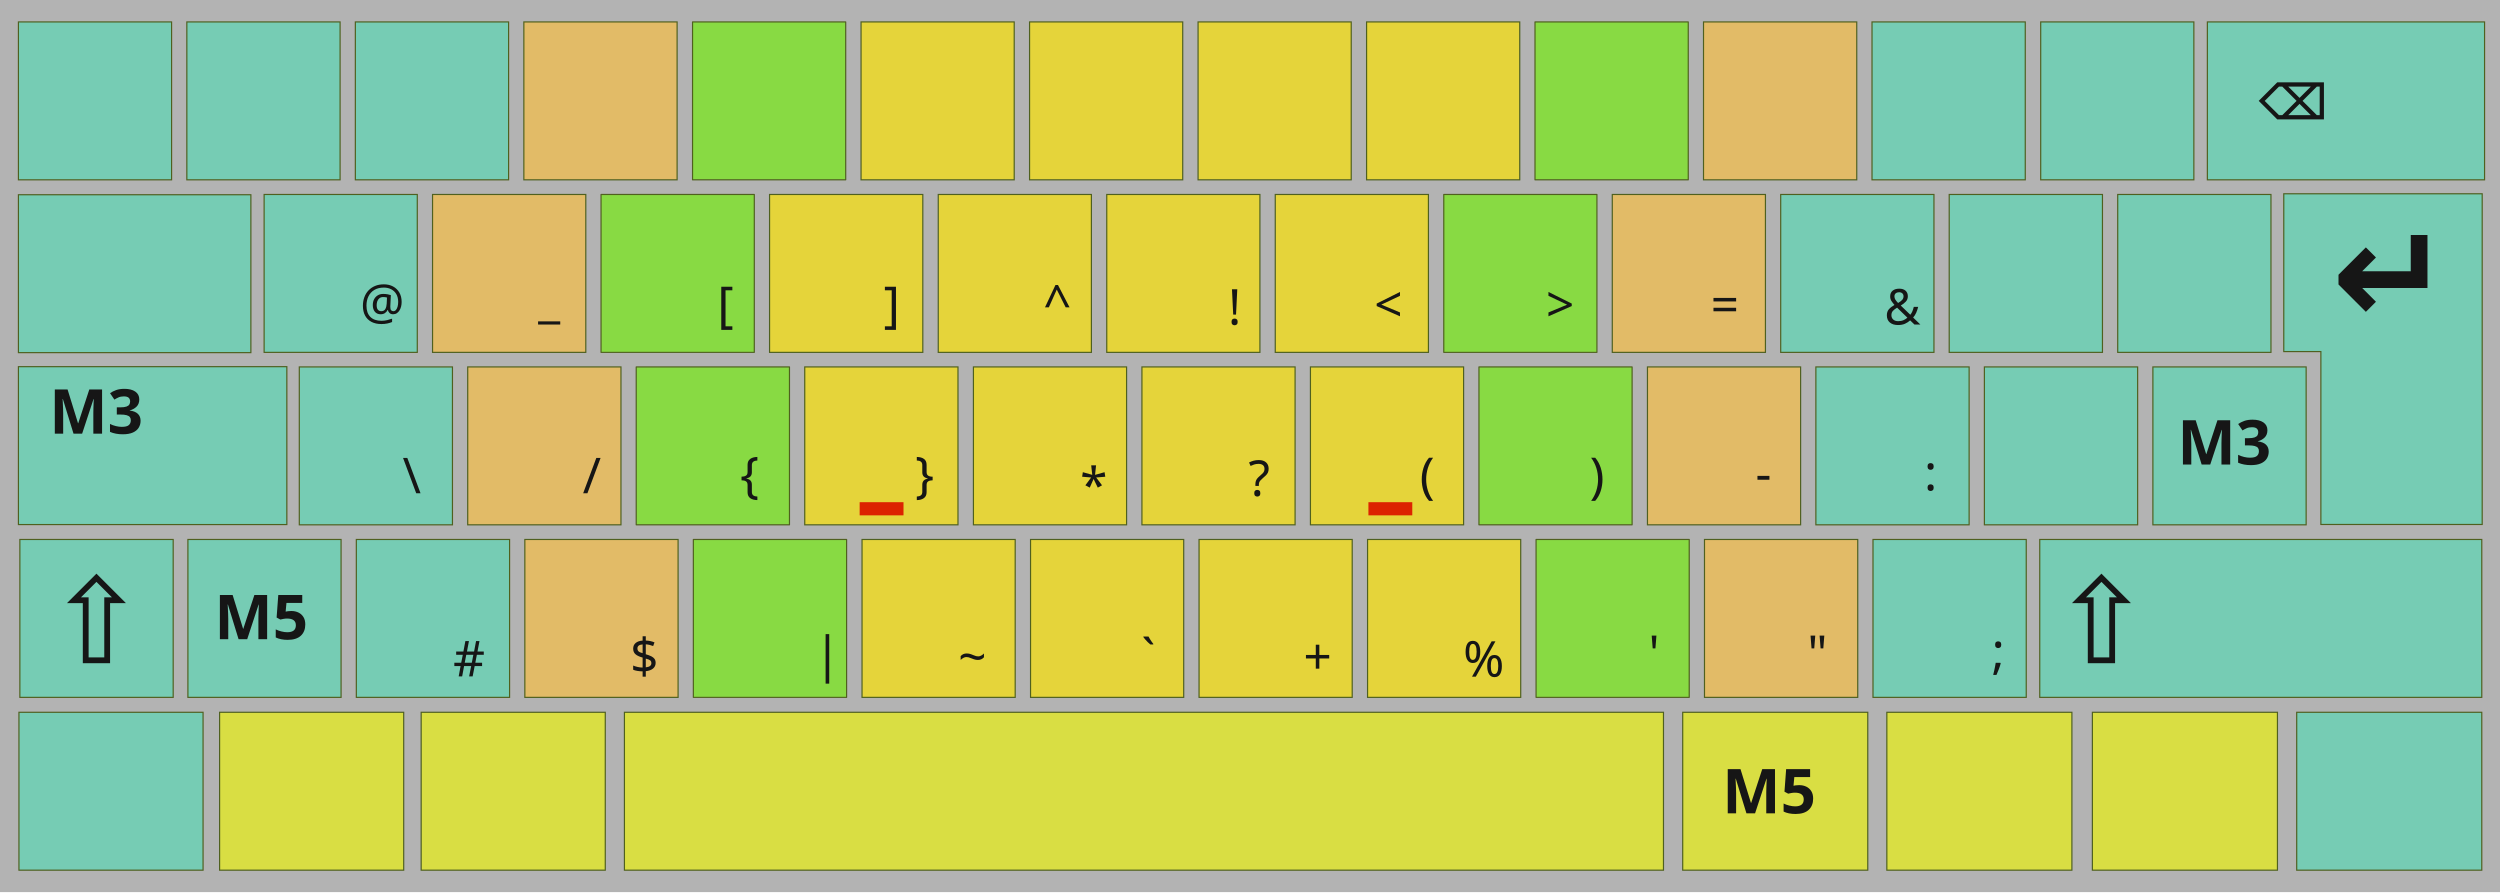
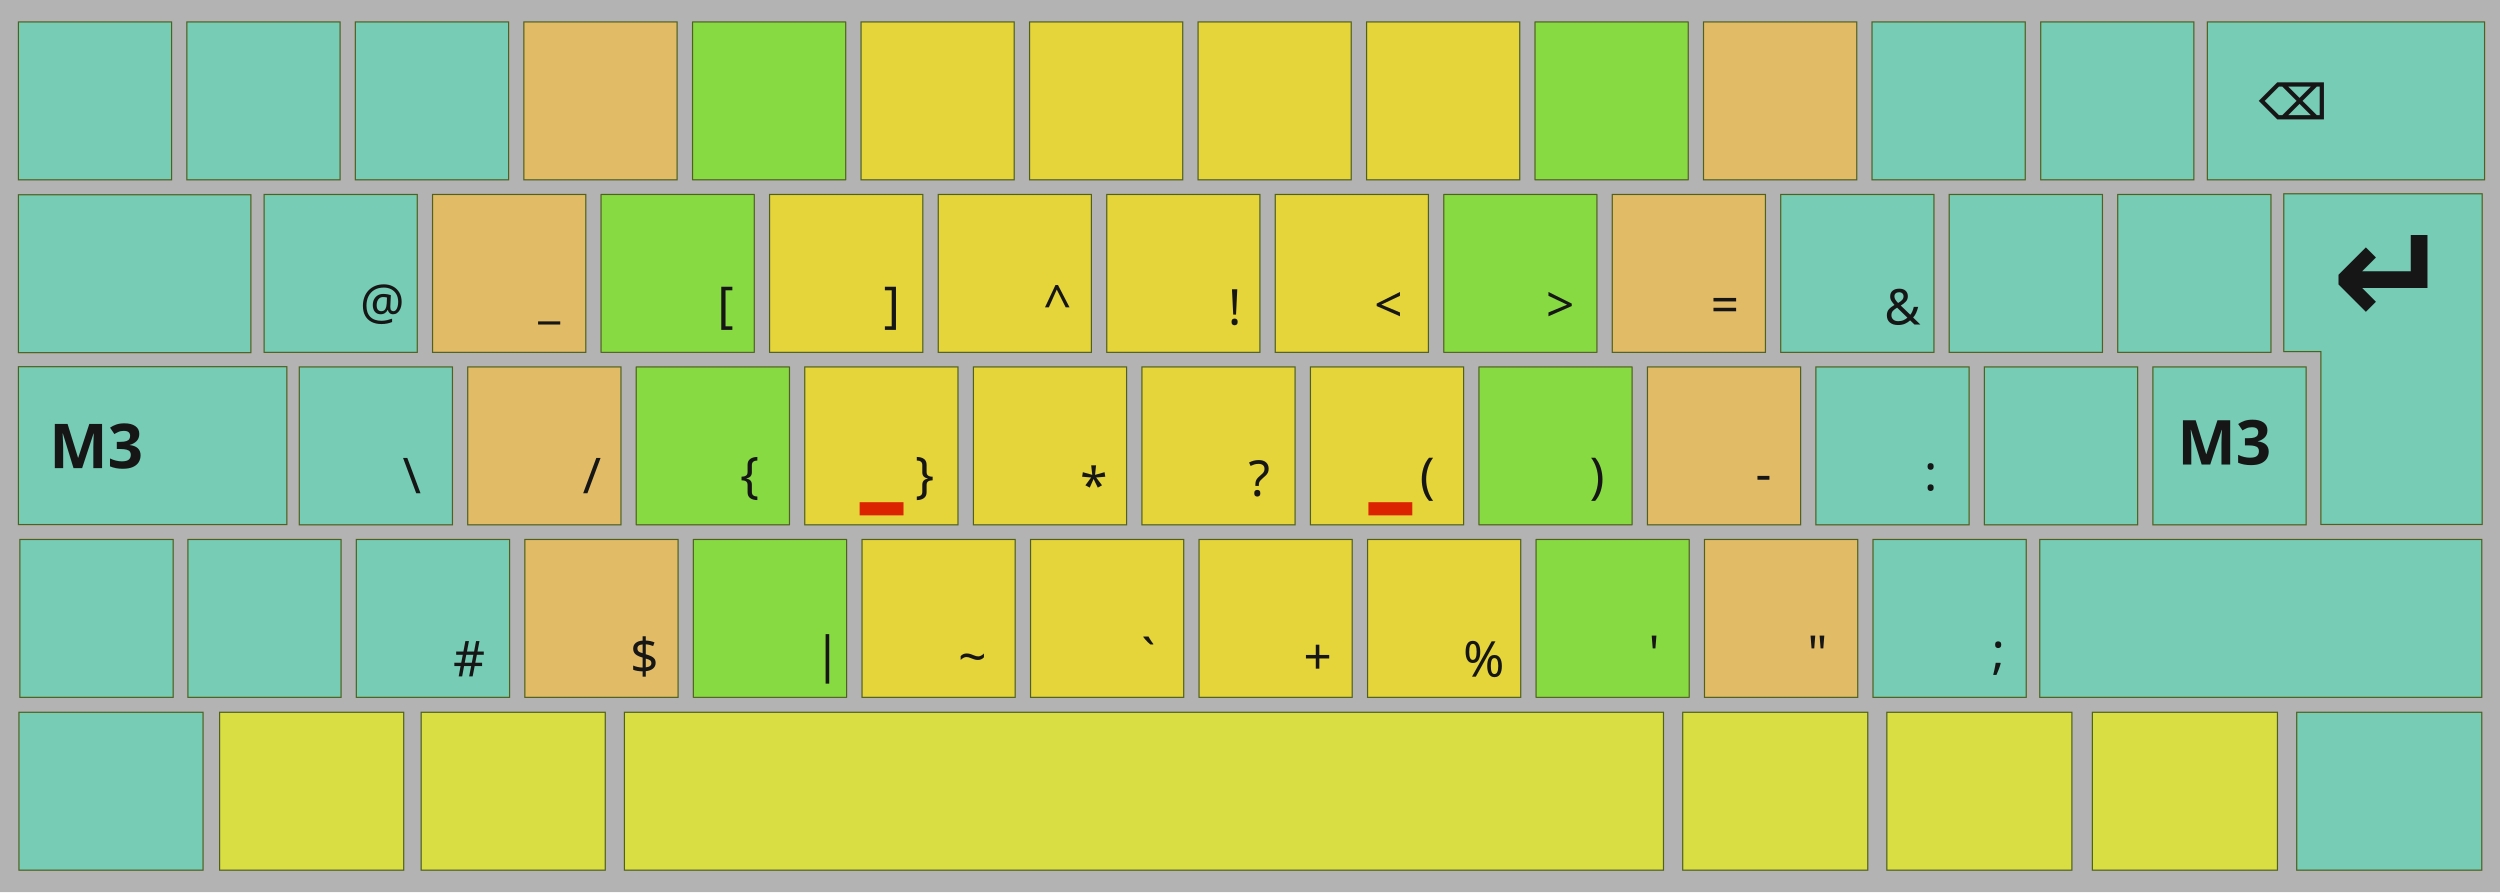
<svg xmlns="http://www.w3.org/2000/svg" version="1.0" viewBox="0 0 28500 8200" preserveAspectRatio="xMidYMid" fill-rule="evenodd" id="svg2" width="2104.724" height="751.054">
  <defs id="defs4" />
  <path style="fill:#b3b3b3;stroke:none;visibility:visible" d="M 0,-984.997 L 28500,-984.997 L 28500,9184.997 L 0,9184.997 L 0,-984.997 z " id="path452" />
  <path style="fill:#e2bb67;fill-opacity:1;stroke:#4f601f;visibility:visible;stroke-opacity:1;stroke-width:13.541;stroke-miterlimit:4;stroke-dasharray:none" d="M 5972,-734.997 L 7719,-734.997 L 7719,1065.004 L 5972,1065.004 L 5972,-734.997 z " id="path609" />
  <path style="fill:#76ccb4;fill-opacity:1;stroke:#4f601f;visibility:visible;stroke-opacity:1;stroke-width:13.541;stroke-miterlimit:4;stroke-dasharray:none" d="M 210,-734.997 L 1956,-734.997 L 1956,1065.004 L 210,1065.004 L 210,-734.997 z " id="path465" />
  <text style="font-size:564px;font-weight:400;fill:#161616;stroke:none;visibility:visible;font-family:Arial embedded" id="text493" y="-984.997">
    <tspan y="663.004" id="tspan495" />
  </text>
  <path style="fill:#76ccb4;fill-opacity:1;stroke:#4f601f;visibility:visible;stroke-opacity:1;stroke-width:13.541;stroke-miterlimit:4;stroke-dasharray:none" d="M 2130,-734.997 L 3877,-734.997 L 3877,1065.004 L 2130,1065.004 L 2130,-734.997 z " id="path513" />
  <text style="font-size:564px;font-weight:700;fill:#161616;stroke:none;visibility:visible;font-family:Arial embedded" id="text541" y="-984.997">
    <tspan y="663.004" id="tspan543" />
  </text>
  <path style="fill:#76ccb4;fill-opacity:1;stroke:#4f601f;visibility:visible;stroke-opacity:1;stroke-width:13.541;stroke-miterlimit:4;stroke-dasharray:none" d="M 4051,-734.997 L 5798,-734.997 L 5798,1065.004 L 4051,1065.004 L 4051,-734.997 z " id="path561" />
  <text style="font-size:564px;font-weight:700;fill:#161616;stroke:none;visibility:visible;font-family:Arial embedded" id="text589" y="-984.997">
    <tspan y="663.004" id="tspan591" />
  </text>
  <path style="fill:#88da43;fill-opacity:1;stroke:#4f601f;stroke-width:13.541;stroke-linejoin:round;stroke-miterlimit:4;stroke-dasharray:none;stroke-opacity:1;visibility:visible" d="M 7895,-734.997 L 9641,-734.997 L 9641,1065.004 L 7895,1065.004 L 7895,-734.997 z " id="path649" />
  <text style="font-size:564px;font-weight:700;fill:#161616;stroke:none;visibility:visible;font-family:Arial embedded" id="text677" y="-984.997">
    <tspan y="663.004" id="tspan679" />
  </text>
  <path style="fill:#e5d43a;fill-opacity:1;stroke:#4f601f;visibility:visible;stroke-opacity:1;stroke-width:13.541;stroke-miterlimit:4;stroke-dasharray:none" d="M 9816,-734.997 L 11562,-734.997 L 11562,1065.004 L 9816,1065.004 L 9816,-734.997 z " id="path697" />
  <text style="font-size:564px;font-weight:700;fill:#161616;stroke:none;visibility:visible;font-family:Arial embedded" id="text725" y="-984.997">
    <tspan y="663.004" id="tspan727" />
  </text>
  <path style="fill:#e5d43a;fill-opacity:1;stroke:#4f601f;visibility:visible;stroke-opacity:1;stroke-width:13.541;stroke-miterlimit:4;stroke-dasharray:none" d="M 11737,-734.997 L 13483,-734.997 L 13483,1065.004 L 11737,1065.004 L 11737,-734.997 z " id="path745" />
  <path style="fill:#e5d43a;stroke:#4f601f;visibility:visible;stroke-opacity:1;stroke-width:13.541;stroke-miterlimit:4;stroke-dasharray:none;fill-opacity:1" d="M 13658,-734.997 L 15404,-734.997 L 15404,1065.004 L 13658,1065.004 L 13658,-734.997 z " id="path785" />
  <path style="fill:#e5d43a;fill-opacity:1;stroke:#4f601f;visibility:visible;stroke-opacity:1;stroke-width:13.541;stroke-miterlimit:4;stroke-dasharray:none" d="M 15579,-734.997 L 17325,-734.997 L 17325,1065.004 L 15579,1065.004 L 15579,-734.997 z " id="path825" />
  <path style="fill:#88da43;fill-opacity:1;stroke:#4f601f;stroke-width:13.541;stroke-linejoin:round;stroke-miterlimit:4;stroke-dasharray:none;stroke-opacity:1;visibility:visible" d="M 17499,-734.997 L 19246,-734.997 L 19246,1065.004 L 17499,1065.004 L 17499,-734.997 z " id="path865" />
  <path style="fill:#e2bb67;fill-opacity:1;stroke:#4f601f;visibility:visible;stroke-opacity:1;stroke-width:13.541;stroke-miterlimit:4;stroke-dasharray:none" d="M 19420,-734.997 L 21167,-734.997 L 21167,1065.004 L 19420,1065.004 L 19420,-734.997 z " id="path905" />
  <path style="fill:#76ccb4;fill-opacity:1;stroke:#4f601f;visibility:visible;stroke-opacity:1;stroke-width:13.541;stroke-miterlimit:4;stroke-dasharray:none" d="M 21341,-734.997 L 23088,-734.997 L 23088,1065.004 L 21341,1065.004 L 21341,-734.997 z " id="path945" />
  <text style="font-size:564px;font-weight:700;fill:#161616;stroke:none;visibility:visible;font-family:Arial embedded" id="text973" y="-984.997">
    <tspan y="663.004" id="tspan975" />
  </text>
  <path style="fill:#76ccb4;fill-opacity:1;stroke:#4f601f;visibility:visible;stroke-opacity:1;stroke-width:13.541;stroke-miterlimit:4;stroke-dasharray:none" d="M 23264,-734.997 L 25010,-734.997 L 25010,1065.004 L 23264,1065.004 L 23264,-734.997 z " id="path993" />
  <text style="font-size:564px;font-weight:400;fill:#161616;stroke:none;visibility:visible;font-family:Arial embedded" id="text1021" y="-984.997">
    <tspan y="663.004" id="tspan1023" />
  </text>
  <path style="fill:#76ccb4;fill-opacity:1;stroke:#4f601f;visibility:visible;stroke-opacity:1;stroke-width:13.541;stroke-miterlimit:4;stroke-dasharray:none" d="M 3011,1232.004 L 4757,1232.004 L 4757,3032.004 L 3011,3032.004 L 3011,1232.004 z " id="path1041" />
  <text style="font-size:564px;font-weight:700;fill:#161616;stroke:none;visibility:visible;font-family:Arial embedded" id="text1061" y="-984.997">
    <tspan y="2659.002" id="tspan1063" />
  </text>
  <text style="font-size:564px;font-weight:400;fill:#161616;stroke:none;visibility:visible;font-family:Arial embedded" id="text1069" y="-984.997" x="125.392">
    <tspan x="4104.392" y="2659.002" id="tspan1071">@</tspan>
  </text>
  <path style="fill:#e2bb67;fill-opacity:1;stroke:#4f601f;visibility:visible;stroke-opacity:1;stroke-width:13.541;stroke-miterlimit:4;stroke-dasharray:none" d="M 5804,3032.004 L 4931,3032.004 L 4931,1232.004 L 6678,1232.004 L 6678,3032.004 L 5804,3032.004" id="path1085" />
  <text style="font-size:564px;font-weight:700;fill:#161616;stroke:none;visibility:visible;font-family:Arial embedded" id="text1101" y="-984.997">
    <tspan y="2659.002" id="tspan1103" />
  </text>
  <text style="font-size:564px;font-weight:400;fill:#161616;stroke:none;visibility:visible;font-family:Arial embedded" id="text1109" y="-1016.116" x="54.164">
    <tspan x="6135.164" y="2627.883" id="tspan1111">_</tspan>
  </text>
  <path style="fill:#88da43;fill-opacity:1;stroke:#4f601f;stroke-width:13.541;stroke-linejoin:round;stroke-miterlimit:4;stroke-dasharray:none;stroke-opacity:1;visibility:visible" d="M 6852,1232.004 L 8599,1232.004 L 8599,3032.004 L 6852,3032.004 L 6852,1232.004 z " id="path1121" />
  <text style="font-size:564px;font-weight:400;fill:#161616;stroke:none;visibility:visible;font-family:Arial embedded" id="text1141" y="-984.997">
    <tspan y="2659.002" id="tspan1143" />
  </text>
  <text style="font-size:564px;font-weight:400;fill:#161616;stroke:none;visibility:visible;font-family:Arial embedded" id="text1145" y="-957.458" x="135.41">
    <tspan x="8177.41" y="2686.541" id="tspan1147">[</tspan>
  </text>
  <path style="fill:#e5d43a;fill-opacity:1;stroke:#4f601f;visibility:visible;stroke-opacity:1;stroke-width:13.541;stroke-miterlimit:4;stroke-dasharray:none" d="M 8773,1232.004 L 10520,1232.004 L 10520,3032.004 L 8773,3032.004 L 8773,1232.004 z " id="path1157" />
  <text style="font-size:564px;font-weight:400;fill:#161616;stroke:none;visibility:visible;font-family:Arial embedded" id="text1177" y="-984.997">
    <tspan y="2659.002" id="tspan1179" />
  </text>
  <text style="font-size:564px;font-weight:400;fill:#161616;stroke:none;visibility:visible;font-family:Arial embedded" id="text1181" y="-957.458" x="189.573">
    <tspan x="10073.574" y="2686.541" id="tspan1183">]</tspan>
  </text>
  <path style="fill:#e5d43a;fill-opacity:1;stroke:#4f601f;visibility:visible;stroke-opacity:1;stroke-width:13.541;stroke-miterlimit:4;stroke-dasharray:none" d="M 10696,1232.004 L 12442,1232.004 L 12442,3032.004 L 10696,3032.004 L 10696,1232.004 z " id="path1193" />
  <text style="font-size:564px;font-weight:400;fill:#161616;stroke:none;visibility:visible;font-family:Arial embedded" id="text1213" y="-984.997">
    <tspan y="2659.002" id="tspan1215" />
  </text>
  <text style="font-size:564px;font-weight:400;fill:#161616;stroke:none;visibility:visible;font-family:Arial embedded" id="text1217" y="-974.807" x="162.492">
    <tspan x="11891.492" y="2669.191" id="tspan1219">^</tspan>
  </text>
  <path style="fill:#e5d43a;fill-opacity:1;stroke:#4f601f;visibility:visible;stroke-opacity:1;stroke-width:13.541;stroke-miterlimit:4;stroke-dasharray:none" d="M 12617,1232.004 L 14363,1232.004 L 14363,3032.004 L 12617,3032.004 L 12617,1232.004 z " id="path1229" />
  <text style="font-size:564px;font-weight:400;fill:#161616;stroke:none;visibility:visible;font-family:Arial embedded" id="text1249" y="-984.997">
    <tspan y="2659.002" id="tspan1251" />
  </text>
  <text style="font-size:564px;font-weight:400;fill:#161616;stroke:none;visibility:visible;font-family:Arial embedded" id="text1253" y="-928.955" x="270.819">
    <tspan x="13998.82" y="2715.044" id="tspan1255">!</tspan>
  </text>
  <path style="fill:#e5d43a;fill-opacity:1;stroke:#4f601f;visibility:visible;stroke-opacity:1;stroke-width:13.541;stroke-miterlimit:4;stroke-dasharray:none" d="M 14538,1232.004 L 16284,1232.004 L 16284,3032.004 L 14538,3032.004 L 14538,1232.004 z " id="path1265" />
  <text style="font-size:564px;font-weight:400;fill:#161616;stroke:none;visibility:visible;font-family:Arial embedded" id="text1285" y="-984.997">
    <tspan y="2659.002" id="tspan1287" />
  </text>
  <text style="font-size:564px;font-weight:400;fill:#161616;stroke:none;visibility:visible;font-family:Arial embedded" id="text1289" y="-957.733" x="8.2365784e-07">
    <tspan x="15666" y="2686.266" id="tspan1291">&lt;</tspan>
  </text>
  <path style="fill:#88da43;fill-opacity:1;stroke:#4f601f;stroke-width:13.541;stroke-linejoin:round;stroke-miterlimit:4;stroke-dasharray:none;stroke-opacity:1;visibility:visible" d="M 16459,1232.004 L 18205,1232.004 L 18205,3032.004 L 16459,3032.004 L 16459,1232.004 z " id="path1301" />
  <text style="font-size:564px;font-weight:400;fill:#161616;stroke:none;visibility:visible;font-family:Arial embedded" id="text1321" y="-984.997">
    <tspan y="2659.002" id="tspan1323" />
  </text>
  <text style="font-size:564px;font-weight:400;fill:#161616;stroke:none;visibility:visible;font-family:Arial embedded" id="text1325" y="-957.733" x="54.164">
    <tspan x="17624.164" y="2686.266" id="tspan1327">&gt;</tspan>
  </text>
  <path style="fill:#e2bb67;fill-opacity:1;stroke:#4f601f;visibility:visible;stroke-opacity:1;stroke-width:13.541;stroke-miterlimit:4;stroke-dasharray:none" d="M 18380,1232.004 L 20126,1232.004 L 20126,3032.004 L 18380,3032.004 L 18380,1232.004 z " id="path1337" />
  <text style="font-size:564px;font-weight:400;fill:#161616;stroke:none;visibility:visible;font-family:Arial embedded" id="text1357" y="-984.997">
    <tspan y="2659.002" id="tspan1359" />
  </text>
  <text style="font-size:564px;font-weight:400;fill:#161616;stroke:none;visibility:visible;font-family:Arial embedded" id="text1361" y="-958.008" x="-27.082">
    <tspan x="19501.918" y="2685.99" id="tspan1363">=</tspan>
  </text>
  <path style="fill:#76ccb4;fill-opacity:1;stroke:#4f601f;visibility:visible;stroke-opacity:1;stroke-width:13.541;stroke-miterlimit:4;stroke-dasharray:none" d="M 20300,1232.004 L 22047,1232.004 L 22047,3032.004 L 20300,3032.004 L 20300,1232.004 z " id="path1373" />
  <text style="font-size:564px;font-weight:400;fill:#161616;stroke:none;visibility:visible;font-family:Arial embedded" id="text2173" y="-4833.231" x="2676.279">
    <tspan x="21480.279" y="2714.769" id="tspan2175">&amp;</tspan>
  </text>
  <text style="font-size:564px;font-weight:400;fill:#161616;stroke:none;visibility:visible;font-family:Arial embedded" id="text1393" y="-984.997">
    <tspan y="2659.002" id="tspan1395" />
  </text>
  <path style="fill:#76ccb4;fill-opacity:1;stroke:#4f601f;visibility:visible;stroke-opacity:1;stroke-width:13.541;stroke-miterlimit:4;stroke-dasharray:none" d="M 22221,1232.004 L 23968,1232.004 L 23968,3032.004 L 22221,3032.004 L 22221,1232.004 z " id="path1409" />
  <path style="fill:#76ccb4;fill-opacity:1;stroke:#4f601f;visibility:visible;stroke-opacity:1;stroke-width:13.541;stroke-miterlimit:4;stroke-dasharray:none" d="M 24142,1232.004 L 25889,1232.004 L 25889,3032.004 L 24142,3032.004 L 24142,1232.004 z " id="path1449" />
  <path style="fill:#76ccb4;fill-opacity:1;stroke:#4f601f;visibility:visible;stroke-opacity:1;stroke-width:13.541;stroke-miterlimit:4;stroke-dasharray:none" d="M 3412,3198.004 L 5158,3198.004 L 5158,4998.004 L 3412,4998.004 L 3412,3198.004 z " id="path1489" />
  <text style="font-size:564px;font-weight:400;fill:#161616;stroke:none;visibility:visible;font-family:Arial embedded" id="text1509" y="-984.997">
    <tspan y="4625.002" id="tspan1511" />
  </text>
  <text style="font-size:564px;font-weight:400;fill:#161616;stroke:none;visibility:visible;font-family:Arial embedded" id="text1513" y="-971.859" x="81.246">
    <tspan x="4589.246" y="4638.14" id="tspan1515">\</tspan>
  </text>
  <path style="fill:#e2bb67;fill-opacity:1;stroke:#4f601f;visibility:visible;stroke-opacity:1;stroke-width:13.541;stroke-miterlimit:4;stroke-dasharray:none" d="M 5332,3198.004 L 7079,3198.004 L 7079,4998.004 L 5332,4998.004 L 5332,3198.004 z " id="path1525" />
  <text style="font-size:564px;font-weight:400;fill:#161616;stroke:none;visibility:visible;font-family:Arial embedded" id="text1545" y="-984.997">
    <tspan y="4625.002" id="tspan1547" />
  </text>
  <text style="font-size:564px;font-weight:400;fill:#161616;stroke:none;visibility:visible;font-family:Arial embedded" id="text1549" y="-971.859" x="135.41">
    <tspan x="6642.41" y="4638.14" id="tspan1551">/</tspan>
  </text>
  <path style="fill:#88da43;fill-opacity:1;stroke:#4f601f;stroke-width:13.541;stroke-linejoin:round;stroke-miterlimit:4;stroke-dasharray:none;stroke-opacity:1;visibility:visible" d="M 7253,3198.004 L 9000,3198.004 L 9000,4998.004 L 7253,4998.004 L 7253,3198.004 z " id="path1561" />
  <text style="font-size:564px;font-weight:400;fill:#161616;stroke:none;visibility:visible;font-family:Arial embedded" id="text1581" y="-984.997">
    <tspan y="4625.002" id="tspan1583" />
  </text>
  <text style="font-size:564px;font-weight:400;fill:#161616;stroke:none;visibility:visible;font-family:Arial embedded" id="text1585" y="-983.012" x="216.655">
    <tspan x="8437.656" y="4626.986" id="tspan1587">{</tspan>
  </text>
  <path style="fill:#e5d43a;fill-opacity:1;stroke:#4f601f;visibility:visible;stroke-opacity:1;stroke-width:13.541;stroke-miterlimit:4;stroke-dasharray:none" d="M 11097,3198.004 L 12843,3198.004 L 12843,4998.004 L 11097,4998.004 L 11097,3198.004 z " id="path1597" />
  <text style="font-size:564px;font-weight:400;fill:#161616;stroke:none;visibility:visible;font-family:Arial embedded" id="text1617" y="-984.997">
    <tspan y="4625.002" id="tspan1619" />
  </text>
  <text style="font-size:564px;font-weight:400;fill:#161616;stroke:none;visibility:visible;font-family:Arial embedded" id="text1621" y="-861.289" x="135.41">
    <tspan x="12313.41" y="4748.709" id="tspan1623">*</tspan>
  </text>
  <path style="fill:#e5d43a;fill-opacity:1;stroke:#4f601f;visibility:visible;stroke-opacity:1;stroke-width:13.541;stroke-miterlimit:4;stroke-dasharray:none" d="M 13018,3198.004 L 14764,3198.004 L 14764,4998.004 L 13018,4998.004 L 13018,3198.004 z " id="path1633" />
  <text style="font-size:564px;font-weight:400;fill:#161616;stroke:none;visibility:visible;font-family:Arial embedded" id="text1653" y="-984.997">
    <tspan y="4625.002" id="tspan1655" />
  </text>
  <text style="font-size:564px;font-weight:400;fill:#161616;stroke:none;visibility:visible;font-family:Arial embedded" id="text1657" y="-941.979" x="135.41">
    <tspan x="14232.41" y="4668.02" id="tspan1659">?</tspan>
  </text>
  <path style="fill:#88da43;fill-opacity:1;stroke:#4f601f;stroke-width:13.541;stroke-linejoin:round;stroke-miterlimit:4;stroke-dasharray:none;stroke-opacity:1;visibility:visible" d="M 16860,3198.004 L 18606,3198.004 L 18606,4998.004 L 16860,4998.004 L 16860,3198.004 z " id="path1669" />
  <text style="font-size:564px;font-weight:400;fill:#161616;stroke:none;visibility:visible;font-family:Arial embedded" id="text1689" y="-984.997">
    <tspan y="4625.002" id="tspan1691" />
  </text>
  <text style="font-size:564px;font-weight:400;fill:#161616;stroke:none;visibility:visible;font-family:Arial embedded" id="text1693" y="-974.475" x="216.655">
    <tspan x="18121.656" y="4635.523" id="tspan1695">)</tspan>
  </text>
  <path style="fill:#e2bb67;fill-opacity:1;stroke:#4f601f;visibility:visible;stroke-opacity:1;stroke-width:13.541;stroke-miterlimit:4;stroke-dasharray:none" d="M 18781,3198.004 L 20527,3198.004 L 20527,4998.004 L 18781,4998.004 L 18781,3198.004 z " id="path1705" />
  <text style="font-size:564px;font-weight:400;fill:#161616;stroke:none;visibility:visible;font-family:Arial embedded" id="text1725" y="-984.997">
    <tspan y="4625.002" id="tspan1727" />
  </text>
  <text style="font-size:564px;font-weight:400;fill:#161616;stroke:none;visibility:visible;font-family:Arial embedded" id="text1729" y="-996.782" x="135.41">
    <tspan x="20012.41" y="4613.217" id="tspan1731">-</tspan>
  </text>
  <path style="fill:#76ccb4;fill-opacity:1;stroke:#4f601f;visibility:visible;stroke-opacity:1;stroke-width:13.541;stroke-miterlimit:4;stroke-dasharray:none" d="M 20701,3198.004 L 22448,3198.004 L 22448,4998.004 L 20701,4998.004 L 20701,3198.004 z " id="path1741" />
  <text style="font-size:564px;font-weight:400;fill:#161616;stroke:none;visibility:visible;font-family:Arial embedded" id="text1761" y="-984.997">
    <tspan y="4625.002" id="tspan1763" />
  </text>
  <text style="font-size:564px;font-weight:400;fill:#161616;stroke:none;visibility:visible;font-family:Arial embedded" id="text1765" y="-1005.457" x="135.41">
    <tspan x="21933.41" y="4604.542" id="tspan1767">:</tspan>
  </text>
  <path style="fill:#76ccb4;fill-opacity:1;stroke:#4f601f;visibility:visible;stroke-opacity:1;stroke-width:13.541;stroke-miterlimit:4;stroke-dasharray:none" d="M 22622,3198.004 L 24369,3198.004 L 24369,4998.004 L 22622,4998.004 L 22622,3198.004 z " id="path1777" />
  <text style="font-size:564px;font-weight:400;fill:#161616;stroke:none;visibility:visible;font-family:Arial embedded" id="text1797" y="-984.997">
    <tspan y="4625.002" id="tspan1799" />
  </text>
  <path style="fill:#76ccb4;fill-opacity:1;stroke:#4f601f;visibility:visible;stroke-opacity:1;stroke-width:13.541;stroke-miterlimit:4;stroke-dasharray:none" d="M 24543,3198.004 L 26290,3198.004 L 26290,4998.004 L 24543,4998.004 L 24543,3198.004 z " id="path1813" />
  <path style="fill:#76ccb4;fill-opacity:1;stroke:#4f601f;visibility:visible;stroke-opacity:1;stroke-width:13.541;stroke-miterlimit:4;stroke-dasharray:none" d="M 2142.181,5165.003 L 3888.181,5165.003 L 3888.181,6965.004 L 2142.181,6965.004 L 2142.181,5165.003 z " id="path1853" />
  <path style="fill:#76ccb4;fill-opacity:1;stroke:#4f601f;visibility:visible;stroke-opacity:1;stroke-width:13.541;stroke-miterlimit:4;stroke-dasharray:none" d="M 4062.181,5165.003 L 5809.181,5165.003 L 5809.181,6965.004 L 4062.181,6965.004 L 4062.181,5165.003 z " id="path1893" />
  <text style="font-size:564px;font-weight:400;fill:#161616;stroke:none;visibility:visible;font-family:Arial embedded" id="text1913" y="-984.997">
    <tspan y="6592.002" id="tspan1915" />
  </text>
  <path style="fill:#e2bb67;fill-opacity:1;stroke:#4f601f;visibility:visible;stroke-opacity:1;stroke-width:13.541;stroke-miterlimit:4;stroke-dasharray:none" d="M 5983.181,5165.003 L 7730.181,5165.003 L 7730.181,6965.004 L 5983.181,6965.004 L 5983.181,5165.003 z " id="path1929" />
  <text style="font-size:564px;font-weight:400;fill:#161616;stroke:none;visibility:visible;font-family:Arial embedded" id="text1949" y="-984.997">
    <tspan y="6592.002" id="tspan1951" />
  </text>
  <text style="font-size:564px;font-weight:400;fill:#161616;stroke:none;visibility:visible;font-family:Arial embedded" id="text1953" y="-880.662" x="-270.819">
    <tspan x="7183.18" y="6696.337" id="tspan1955">$</tspan>
  </text>
  <path style="fill:#88da43;fill-opacity:1;stroke:#4f601f;stroke-width:13.541;stroke-linejoin:round;stroke-miterlimit:4;stroke-dasharray:none;stroke-opacity:1;visibility:visible" d="M 7904.181,5165.003 L 9651.181,5165.003 L 9651.181,6965.004 L 7904.181,6965.004 L 7904.181,5165.003 z " id="path1965" />
  <text style="font-size:564px;font-weight:400;fill:#161616;stroke:none;visibility:visible;font-family:Arial embedded" id="text1985" y="-984.997">
    <tspan y="6592.002" id="tspan1987" />
  </text>
  <text style="font-size:564px;font-weight:400;fill:#161616;stroke:none;visibility:visible;font-family:Arial embedded" id="text1989" y="-904.483" x="81.246">
    <tspan x="9277.246" y="6672.516" id="tspan1991">|</tspan>
  </text>
  <path style="fill:#e5d43a;fill-opacity:1;stroke:#4f601f;visibility:visible;stroke-opacity:1;stroke-width:13.541;stroke-miterlimit:4;stroke-dasharray:none" d="M 9827.181,5165.003 L 11573.18,5165.003 L 11573.18,6965.004 L 9827.181,6965.004 L 9827.181,5165.003 z " id="path2001" />
  <text style="font-size:564px;font-weight:400;fill:#161616;stroke:none;visibility:visible;font-family:Arial embedded" id="text2021" y="-984.997">
    <tspan y="6592.002" id="tspan2023" />
  </text>
  <text style="font-size:564px;font-weight:400;fill:#161616;stroke:none;visibility:visible;font-family:Arial embedded" id="text2025" y="-851.058" x="-6028.63">
    <tspan x="5165.37" y="6725.941" id="tspan2027">#</tspan>
  </text>
  <path style="fill:#e5d43a;fill-opacity:1;stroke:#4f601f;visibility:visible;stroke-opacity:1;stroke-width:13.541;stroke-miterlimit:4;stroke-dasharray:none" d="M 11748.18,5165.003 L 13494.18,5165.003 L 13494.18,6965.004 L 11748.18,6965.004 L 11748.18,5165.003 z " id="path2037" />
  <text style="font-size:564px;font-weight:400;fill:#161616;stroke:none;visibility:visible;font-family:Arial embedded" id="text2057" y="-984.997">
    <tspan y="6592.002" id="tspan2059" />
  </text>
  <text style="font-size:564px;font-weight:400;fill:#161616;stroke:none;visibility:visible;font-family:Arial embedded" id="text2061" y="-873.173" x="-135.41">
    <tspan x="13011.59" y="6703.826" id="tspan2063">`</tspan>
  </text>
  <path style="fill:#e5d43a;fill-opacity:1;stroke:#4f601f;visibility:visible;stroke-opacity:1;stroke-width:13.541;stroke-miterlimit:4;stroke-dasharray:none" d="M 13669.18,5165.003 L 15415.18,5165.003 L 15415.18,6965.004 L 13669.18,6965.004 L 13669.18,5165.003 z " id="path2073" />
  <text style="font-size:564px;font-weight:400;fill:#161616;stroke:none;visibility:visible;font-family:Arial embedded" id="text2093" y="-984.997">
    <tspan y="6592.002" id="tspan2095" />
  </text>
  <text style="font-size:564px;font-weight:400;fill:#161616;stroke:none;visibility:visible;font-family:Arial embedded" id="text2097" y="-876.669" x="-170.47">
    <tspan x="14859.529" y="6700.33" id="tspan2099">+</tspan>
  </text>
  <path style="fill:#e5d43a;fill-opacity:1;stroke:#4f601f;visibility:visible;stroke-opacity:1;stroke-width:13.541;stroke-miterlimit:4;stroke-dasharray:none" d="M 15590.18,5165.003 L 17336.18,5165.003 L 17336.18,6965.004 L 15590.18,6965.004 L 15590.18,5165.003 z " id="path2109" />
  <text style="font-size:564px;font-weight:400;fill:#161616;stroke:none;visibility:visible;font-family:Arial embedded" id="text2129" y="-984.997">
    <tspan y="6592.002" id="tspan2131" />
  </text>
  <text style="font-size:564px;font-weight:400;fill:#161616;stroke:none;visibility:visible;font-family:Arial embedded" id="text2133" y="-848.166" x="-270.819">
    <tspan x="16680.18" y="6728.833" id="tspan2135">%</tspan>
  </text>
  <path style="fill:#88da43;fill-opacity:1;stroke:#4f601f;stroke-width:13.541;stroke-linejoin:round;stroke-miterlimit:4;stroke-dasharray:none;stroke-opacity:1;visibility:visible" d="M 17511.18,5165.003 L 19257.18,5165.003 L 19257.18,6965.004 L 17511.18,6965.004 L 17511.18,5165.003 z " id="path2145" />
  <path style="fill:#e2bb67;fill-opacity:1;stroke:#4f601f;visibility:visible;stroke-opacity:1;stroke-width:13.541;stroke-miterlimit:4;stroke-dasharray:none" d="M 19431.18,5165.003 L 21178.18,5165.003 L 21178.18,6965.004 L 19431.18,6965.004 L 19431.18,5165.003 z " id="path2185" />
  <text style="font-size:564px;font-weight:400;fill:#161616;stroke:none;visibility:visible;font-family:Arial embedded" id="text2213" y="-884.109" x="-135.41">
    <tspan x="20603.59" y="6663.895" id="tspan2215">"</tspan>
  </text>
  <path style="fill:#76ccb4;fill-opacity:1;stroke:#4f601f;visibility:visible;stroke-opacity:1;stroke-width:13.541;stroke-miterlimit:4;stroke-dasharray:none" d="M 21352.18,5165.003 L 23099.18,5165.003 L 23099.18,6965.004 L 21352.18,6965.004 L 21352.18,5165.003 z " id="path2225" />
  <text style="font-size:564px;font-weight:400;fill:#161616;stroke:none;visibility:visible;font-family:Arial embedded" id="text2245" y="-984.997">
    <tspan y="6592.002" id="tspan2247" />
  </text>
  <text style="font-size:564px;font-weight:400;fill:#161616;stroke:none;visibility:visible;font-family:Arial embedded" id="text2249" y="-913.104" x="-3918.166">
    <tspan x="18792.834" y="6663.895" id="tspan2251">'</tspan>
  </text>
  <path style="fill:#e5d43a;fill-opacity:1;stroke:#4f601f;visibility:visible;stroke-opacity:1;stroke-width:13.541;stroke-miterlimit:4;stroke-dasharray:none" id="path2265" d="M 9174,3198.004 L 10921,3198.004 L 10921,4998.004 L 9174,4998.004 L 9174,3198.004 z " />
  <text style="font-size:564px;font-weight:400;fill:#161616;stroke:none;visibility:visible;font-family:Arial embedded" id="text2285" y="-983.012" x="162.492">
    <tspan id="tspan2287" y="4626.986" x="10433.492">}</tspan>
  </text>
  <path style="fill:#dc2300;stroke:none;visibility:visible" id="path2297" d="M 9800,4740.004 L 10300,4740.004 L 10300,4890.004 L 9800,4890.004 L 9800,4740.004 z " />
  <path style="fill:#e5d43a;stroke:#4f601f;visibility:visible;stroke-opacity:1;stroke-width:13.541;stroke-miterlimit:4;stroke-dasharray:none;fill-opacity:1" id="path2313" d="M 14939,3198.004 L 16685,3198.004 L 16685,4998.004 L 14939,4998.004 L 14939,3198.004 z " />
  <text style="font-size:564px;font-weight:400;fill:#161616;stroke:none;visibility:visible;font-family:Arial embedded" id="text2333" y="-984.997">
    <tspan id="tspan2335" y="4625.002" />
  </text>
  <text style="font-size:564px;font-weight:400;fill:#161616;stroke:none;visibility:visible;font-family:Arial embedded" id="text2337" y="-974.475" x="135.41">
    <tspan id="tspan2339" y="4635.523" x="16185.41">(</tspan>
  </text>
  <path style="fill:#dc2300;stroke:none;visibility:visible" id="path2349" d="M 15600,4740.004 L 16100,4740.004 L 16100,4890.004 L 15600,4890.004 L 15600,4740.004 z " />
  <path style="fill:#76ccb4;fill-opacity:1;stroke:#4f601f;visibility:visible;stroke-opacity:1;stroke-width:13.541;stroke-miterlimit:4;stroke-dasharray:none" id="path2365" d="M 226.546,5165.003 L 1974.238,5165.003 L 1974.238,6965.004 L 226.546,6965.004 L 226.546,5165.003 z " />
  <path style="fill:#76ccb4;fill-opacity:1;stroke:#4f601f;visibility:visible;stroke-opacity:1;stroke-width:13.541;stroke-miterlimit:4;stroke-dasharray:none" id="path2427" d="M 210,3195.004 L 3270,3195.004 L 3270,4995.004 L 210,4995.004 L 210,3195.004 z " />
  <path style="fill:#76ccb4;fill-opacity:1;stroke:#4f601f;visibility:visible;stroke-opacity:1;stroke-width:13.541;stroke-miterlimit:4;stroke-dasharray:none" id="path2489" d="M 25164,-734.997 L 28324,-734.997 L 28324,1065.004 L 25164,1065.004 L 25164,-734.997 z " />
  <path style="fill:#76ccb4;fill-opacity:1;stroke:#4f601f;visibility:visible;stroke-opacity:1;stroke-width:13.541;stroke-miterlimit:4;stroke-dasharray:none" id="path2523" d="M 210,1235.004 L 2860,1235.004 L 2860,3035.004 L 210,3035.004 L 210,1235.004 z " />
  <path style="fill:#76ccb4;fill-opacity:1;stroke:#4f601f;visibility:visible;stroke-opacity:1;stroke-width:13.541;stroke-miterlimit:4;stroke-dasharray:none" id="path2599" d="M 23253.214,5165.018 L 28292.211,5165.018 L 28292.211,6964.989 L 23253.214,6964.989 L 23253.214,5165.018 z " />
  <path style="fill:#76ccb4;fill-opacity:1;stroke:#4f601f;visibility:visible;stroke-opacity:1;stroke-width:13.541;stroke-miterlimit:4;stroke-dasharray:none" id="path2661" d="M 26458,4994.004 L 26458,3023.004 L 26035,3023.004 L 26035,1224.004 L 28297,1224.004 L 28297,4994.004 L 26458,4994.004 z " />
-   <text style="font-size:706px;font-weight:700;fill:#161616;stroke:none;visibility:visible;font-family:Arial embedded" id="text2923" y="-995.124" x="-3455.679">
-     <tspan x="561.319" y="3958.874" id="tspan2925">M3</tspan>
+   <text style="font-size:706px;font-weight:700;fill:#161616;stroke:none;visibility:visible;font-family:Arial embedded" id="text2923" y="-602.001" x="-3455.679">
+     <tspan x="561.319" y="4351.998" id="tspan2925">M3</tspan>
  </text>
  <text style="font-size:706px;font-weight:700;fill:#161616;stroke:none;visibility:visible;font-family:Arial embedded" id="text2927" y="-643.578" x="20804.945">
    <tspan x="24821.943" y="4310.421" id="tspan2929">M3</tspan>
-   </text>
-   <text style="font-size:706px;font-weight:700;fill:#161616;stroke:none;visibility:visible;font-family:Arial embedded" id="text2931" y="1348.246" x="-1573.897">
-     <tspan x="2443.101" y="6302.246" id="tspan2933">M5</tspan>
  </text>
  <text style="font-size:564px;font-weight:400;fill:#161616;stroke:none;visibility:visible;font-family:Arial embedded" id="text1917" y="-876.669" x="5595.317">
    <tspan x="10923.318" y="6700.33" id="tspan1919">~</tspan>
  </text>
  <text style="font-size:564px;font-weight:400;fill:#161616;stroke:none;visibility:visible;font-family:Arial embedded" id="text1397" y="2992.577" x="1214.803">
    <tspan x="22704.803" y="6636.577" id="tspan1399">;</tspan>
  </text>
  <path style="fill:#76ccb4;fill-opacity:1;stroke:#4f601f;visibility:visible;stroke-opacity:1;stroke-width:13.541;stroke-miterlimit:4;stroke-dasharray:none" id="path6813" d="M 216,7135.003 L 2314.85,7135.003 L 2314.85,8935.003 L 216,8935.003 L 216,7135.003 z " />
  <path style="fill:#d9de43;fill-opacity:1;stroke:#4f601f;visibility:visible;stroke-opacity:1;stroke-width:13.541;stroke-miterlimit:4;stroke-dasharray:none" id="path17793" d="M 2503.354,7135.003 L 4602.203,7135.003 L 4602.203,8935.003 L 2503.354,8935.003 L 2503.354,7135.003 z " />
  <path style="fill:#d9de43;fill-opacity:1;stroke:#4f601f;visibility:visible;stroke-opacity:1;stroke-width:13.541;stroke-miterlimit:4;stroke-dasharray:none" id="path17795" d="M 4801.332,7135.003 L 6900.181,7135.003 L 6900.181,8935.003 L 4801.332,8935.003 L 4801.332,7135.003 z " />
  <path style="fill:#d9de43;fill-opacity:1;stroke:#4f601f;visibility:visible;stroke-opacity:1;stroke-width:13.541;stroke-miterlimit:4;stroke-dasharray:none" id="path17797" d="M 7118.46,7135.003 L 18963.59,7135.003 L 18963.59,8935.003 L 7118.46,8935.003 L 7118.46,7135.003 z " />
  <path style="fill:#d9de43;fill-opacity:1;stroke:#4f601f;visibility:visible;stroke-opacity:1;stroke-width:13.541;stroke-miterlimit:4;stroke-dasharray:none" id="path17799" d="M 19182.844,7135.003 L 21292.576,7135.003 L 21292.576,8935.003 L 19182.844,8935.003 L 19182.844,7135.003 z " />
  <path style="fill:#d9de43;fill-opacity:1;stroke:#4f601f;visibility:visible;stroke-opacity:1;stroke-width:13.541;stroke-miterlimit:4;stroke-dasharray:none" id="path17801" d="M 21509.921,7135.003 L 23619.653,7135.003 L 23619.653,8935.003 L 21509.921,8935.003 L 21509.921,7135.003 z " />
  <path style="fill:#d9de43;fill-opacity:1;stroke:#4f601f;visibility:visible;stroke-opacity:1;stroke-width:13.541;stroke-miterlimit:4;stroke-dasharray:none" id="path17803" d="M 23853.158,7135.003 L 25962.89,7135.003 L 25962.89,8935.003 L 23853.158,8935.003 L 23853.158,7135.003 z " />
  <path style="fill:#76ccb4;fill-opacity:1;stroke:#4f601f;visibility:visible;stroke-opacity:1;stroke-width:13.541;stroke-miterlimit:4;stroke-dasharray:none" id="path17805" d="M 26182.479,7135.003 L 28292.211,7135.003 L 28292.211,8935.003 L 26182.479,8935.003 L 26182.479,7135.003 z " />
-   <text style="font-size:706px;font-weight:700;fill:#161616;stroke:none;visibility:visible;font-family:Arial embedded" id="text17807" y="3333.343" x="15615.716">
-     <tspan x="19632.715" y="8287.343" id="tspan17809">M5</tspan>
-   </text>
  <text style="font-size:1625.212px;font-weight:700;fill:#161616;stroke:none;visibility:visible;font-family:Arial embedded" id="text2717" y="-8692.01" x="17332.426">
    <tspan x="26579.559" y="2712.097" id="tspan2719">↵</tspan>
  </text>
-   <text style="font-size:1354.097px;font-style:normal;font-variant:normal;font-weight:normal;font-stretch:normal;text-align:start;line-height:125%;writing-mode:lr-tb;text-anchor:start;fill:#161616;stroke:none;visibility:visible;font-family:Arial" id="text2721" y="-4828.642" x="14141.962">
-     <tspan x="23389.07" y="6575.435" id="tspan2723" style="font-size:1354.097px;font-style:normal;font-variant:normal;font-weight:normal;font-stretch:normal;text-align:start;line-height:125%;writing-mode:lr-tb;text-anchor:start;font-family:Arial">⇧</tspan>
-   </text>
-   <text style="font-size:1354.097px;font-style:normal;font-variant:normal;font-weight:normal;font-stretch:normal;text-align:start;line-height:125%;writing-mode:lr-tb;text-anchor:start;fill:#161616;stroke:none;visibility:visible;font-family:Arial" id="text2725" y="-4828.642" x="-8714.935">
-     <tspan x="532.173" y="6575.435" id="tspan2727" style="font-size:1354.097px;font-style:normal;font-variant:normal;font-weight:normal;font-stretch:normal;text-align:start;line-height:125%;writing-mode:lr-tb;text-anchor:start;font-family:Arial">⇧</tspan>
-   </text>
  <text style="font-size:555.859px;font-weight:700;fill:#161616;stroke:none;visibility:visible;font-family:Arial embedded" id="text2733" y="-3524.294" x="22586.414">
    <tspan x="25749.139" y="376.165" id="tspan2735">⌫</tspan>
  </text>
</svg>
